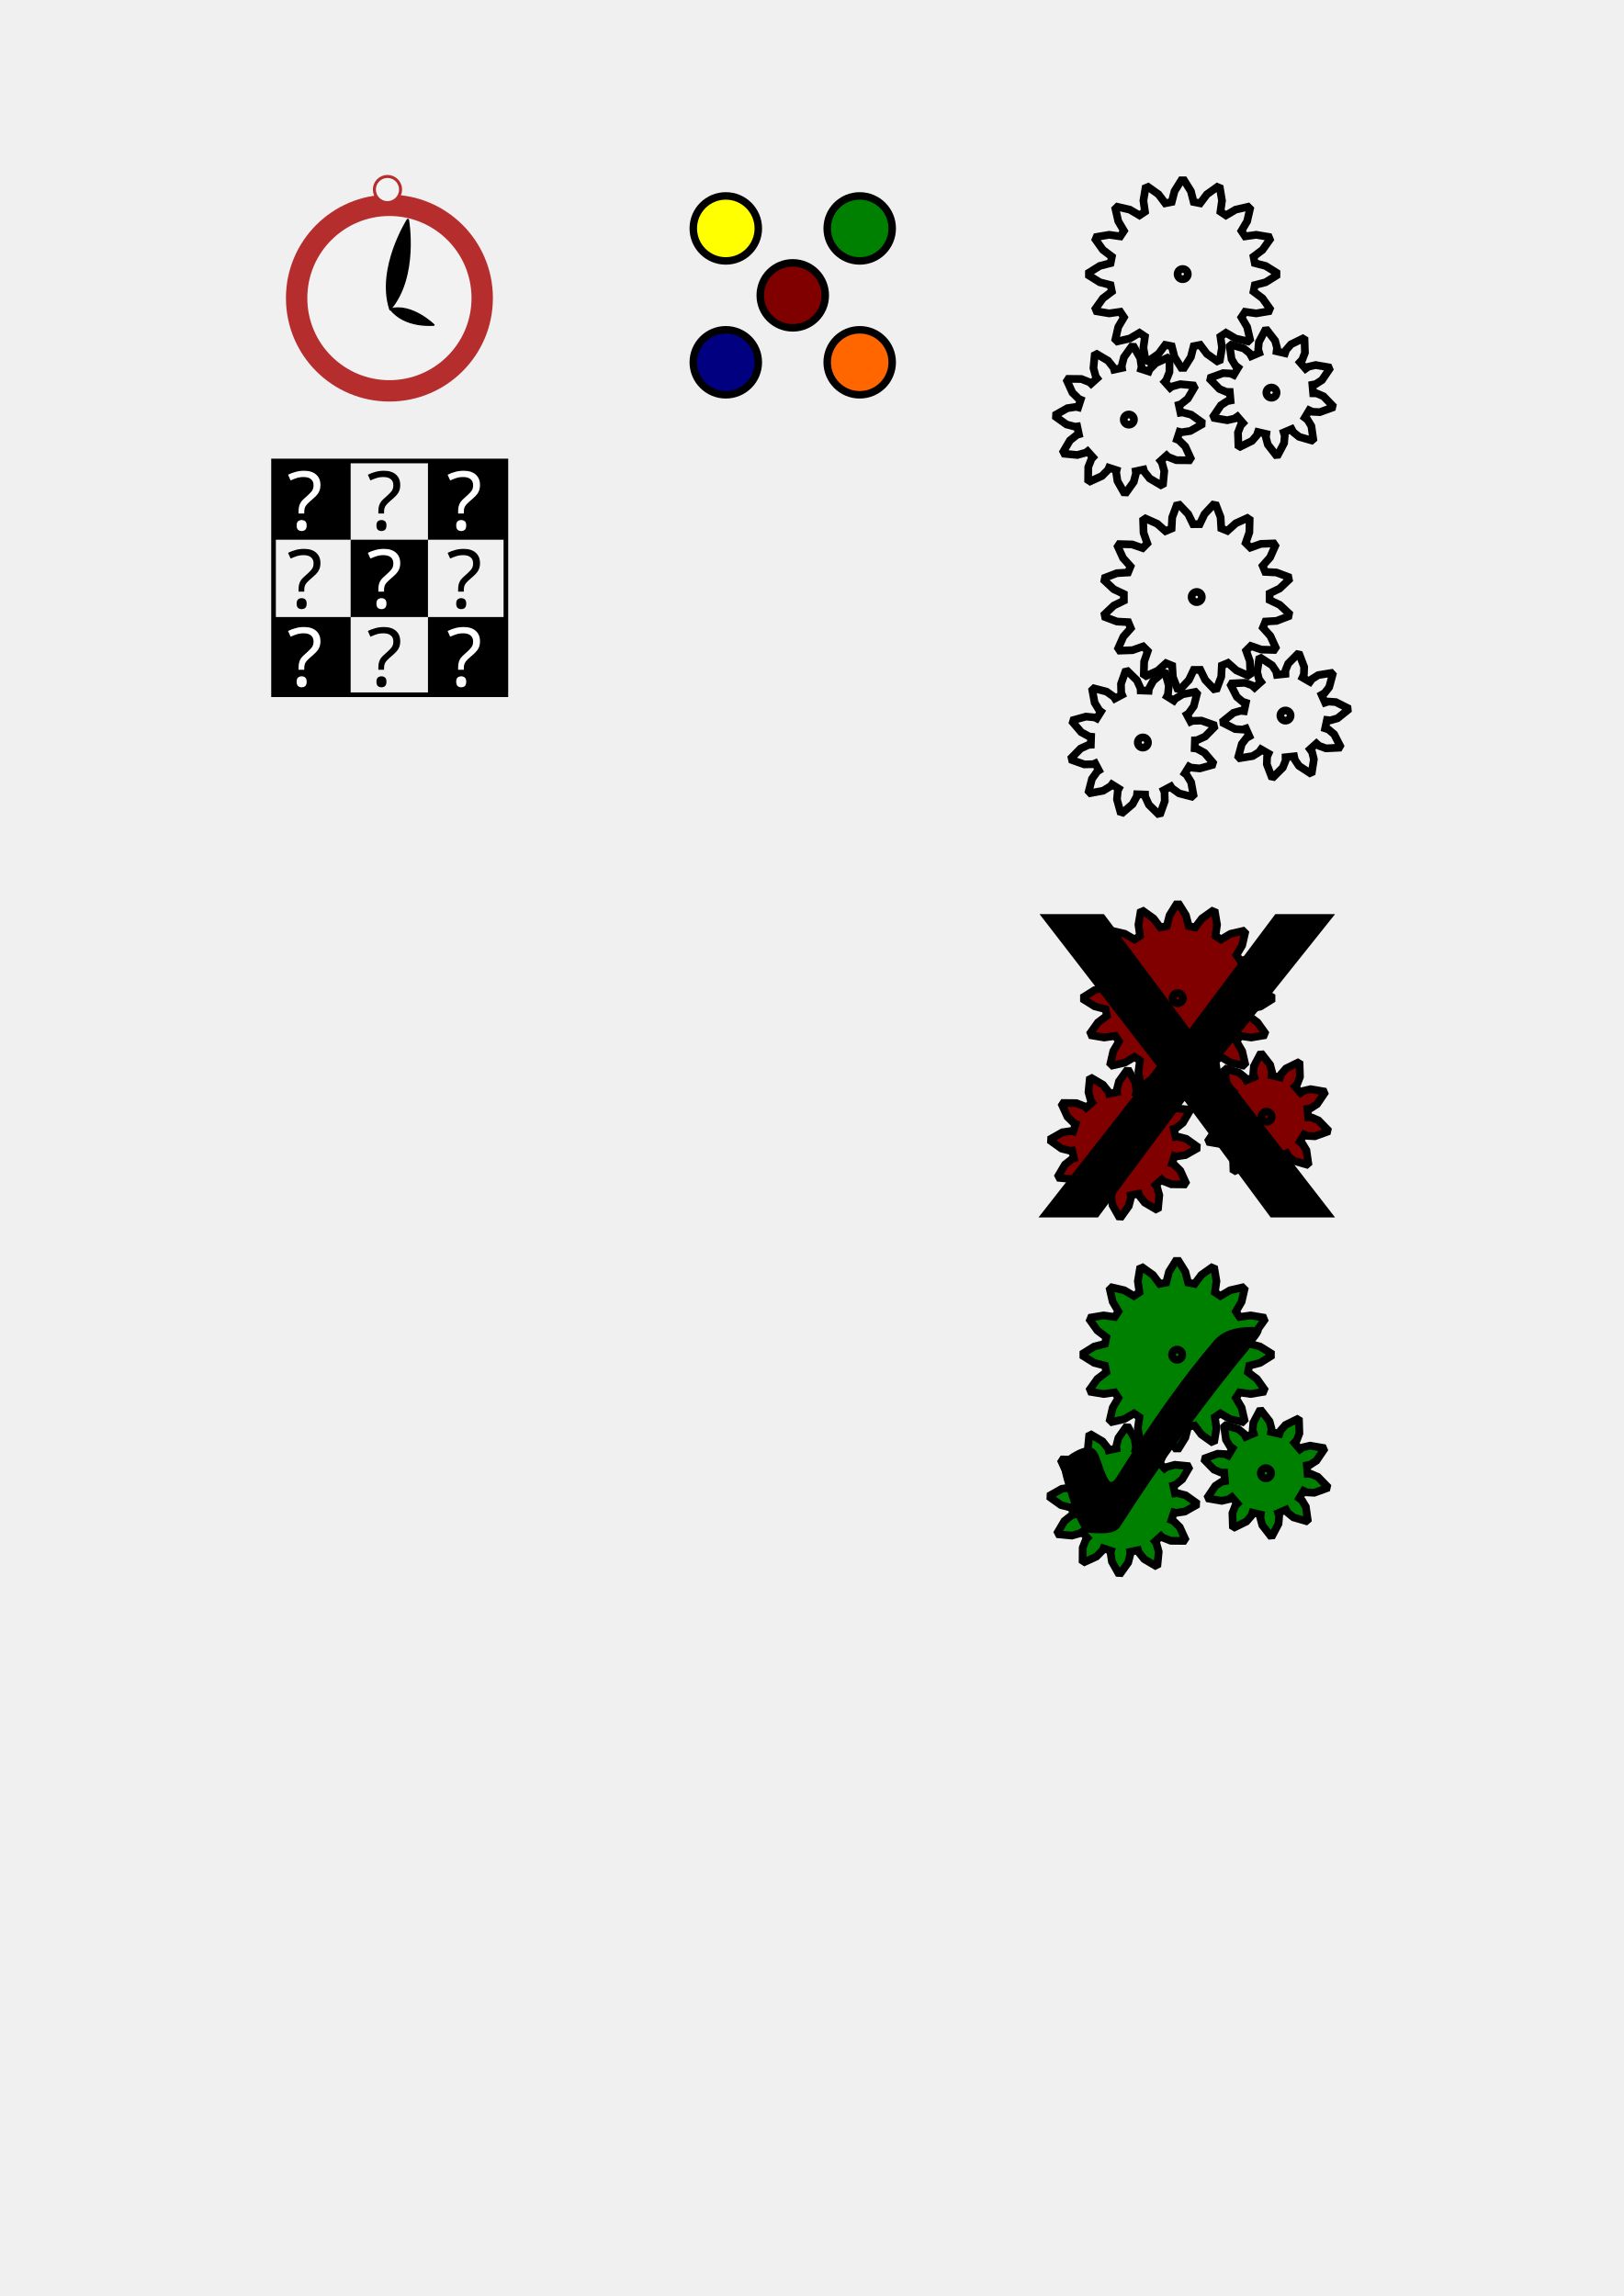
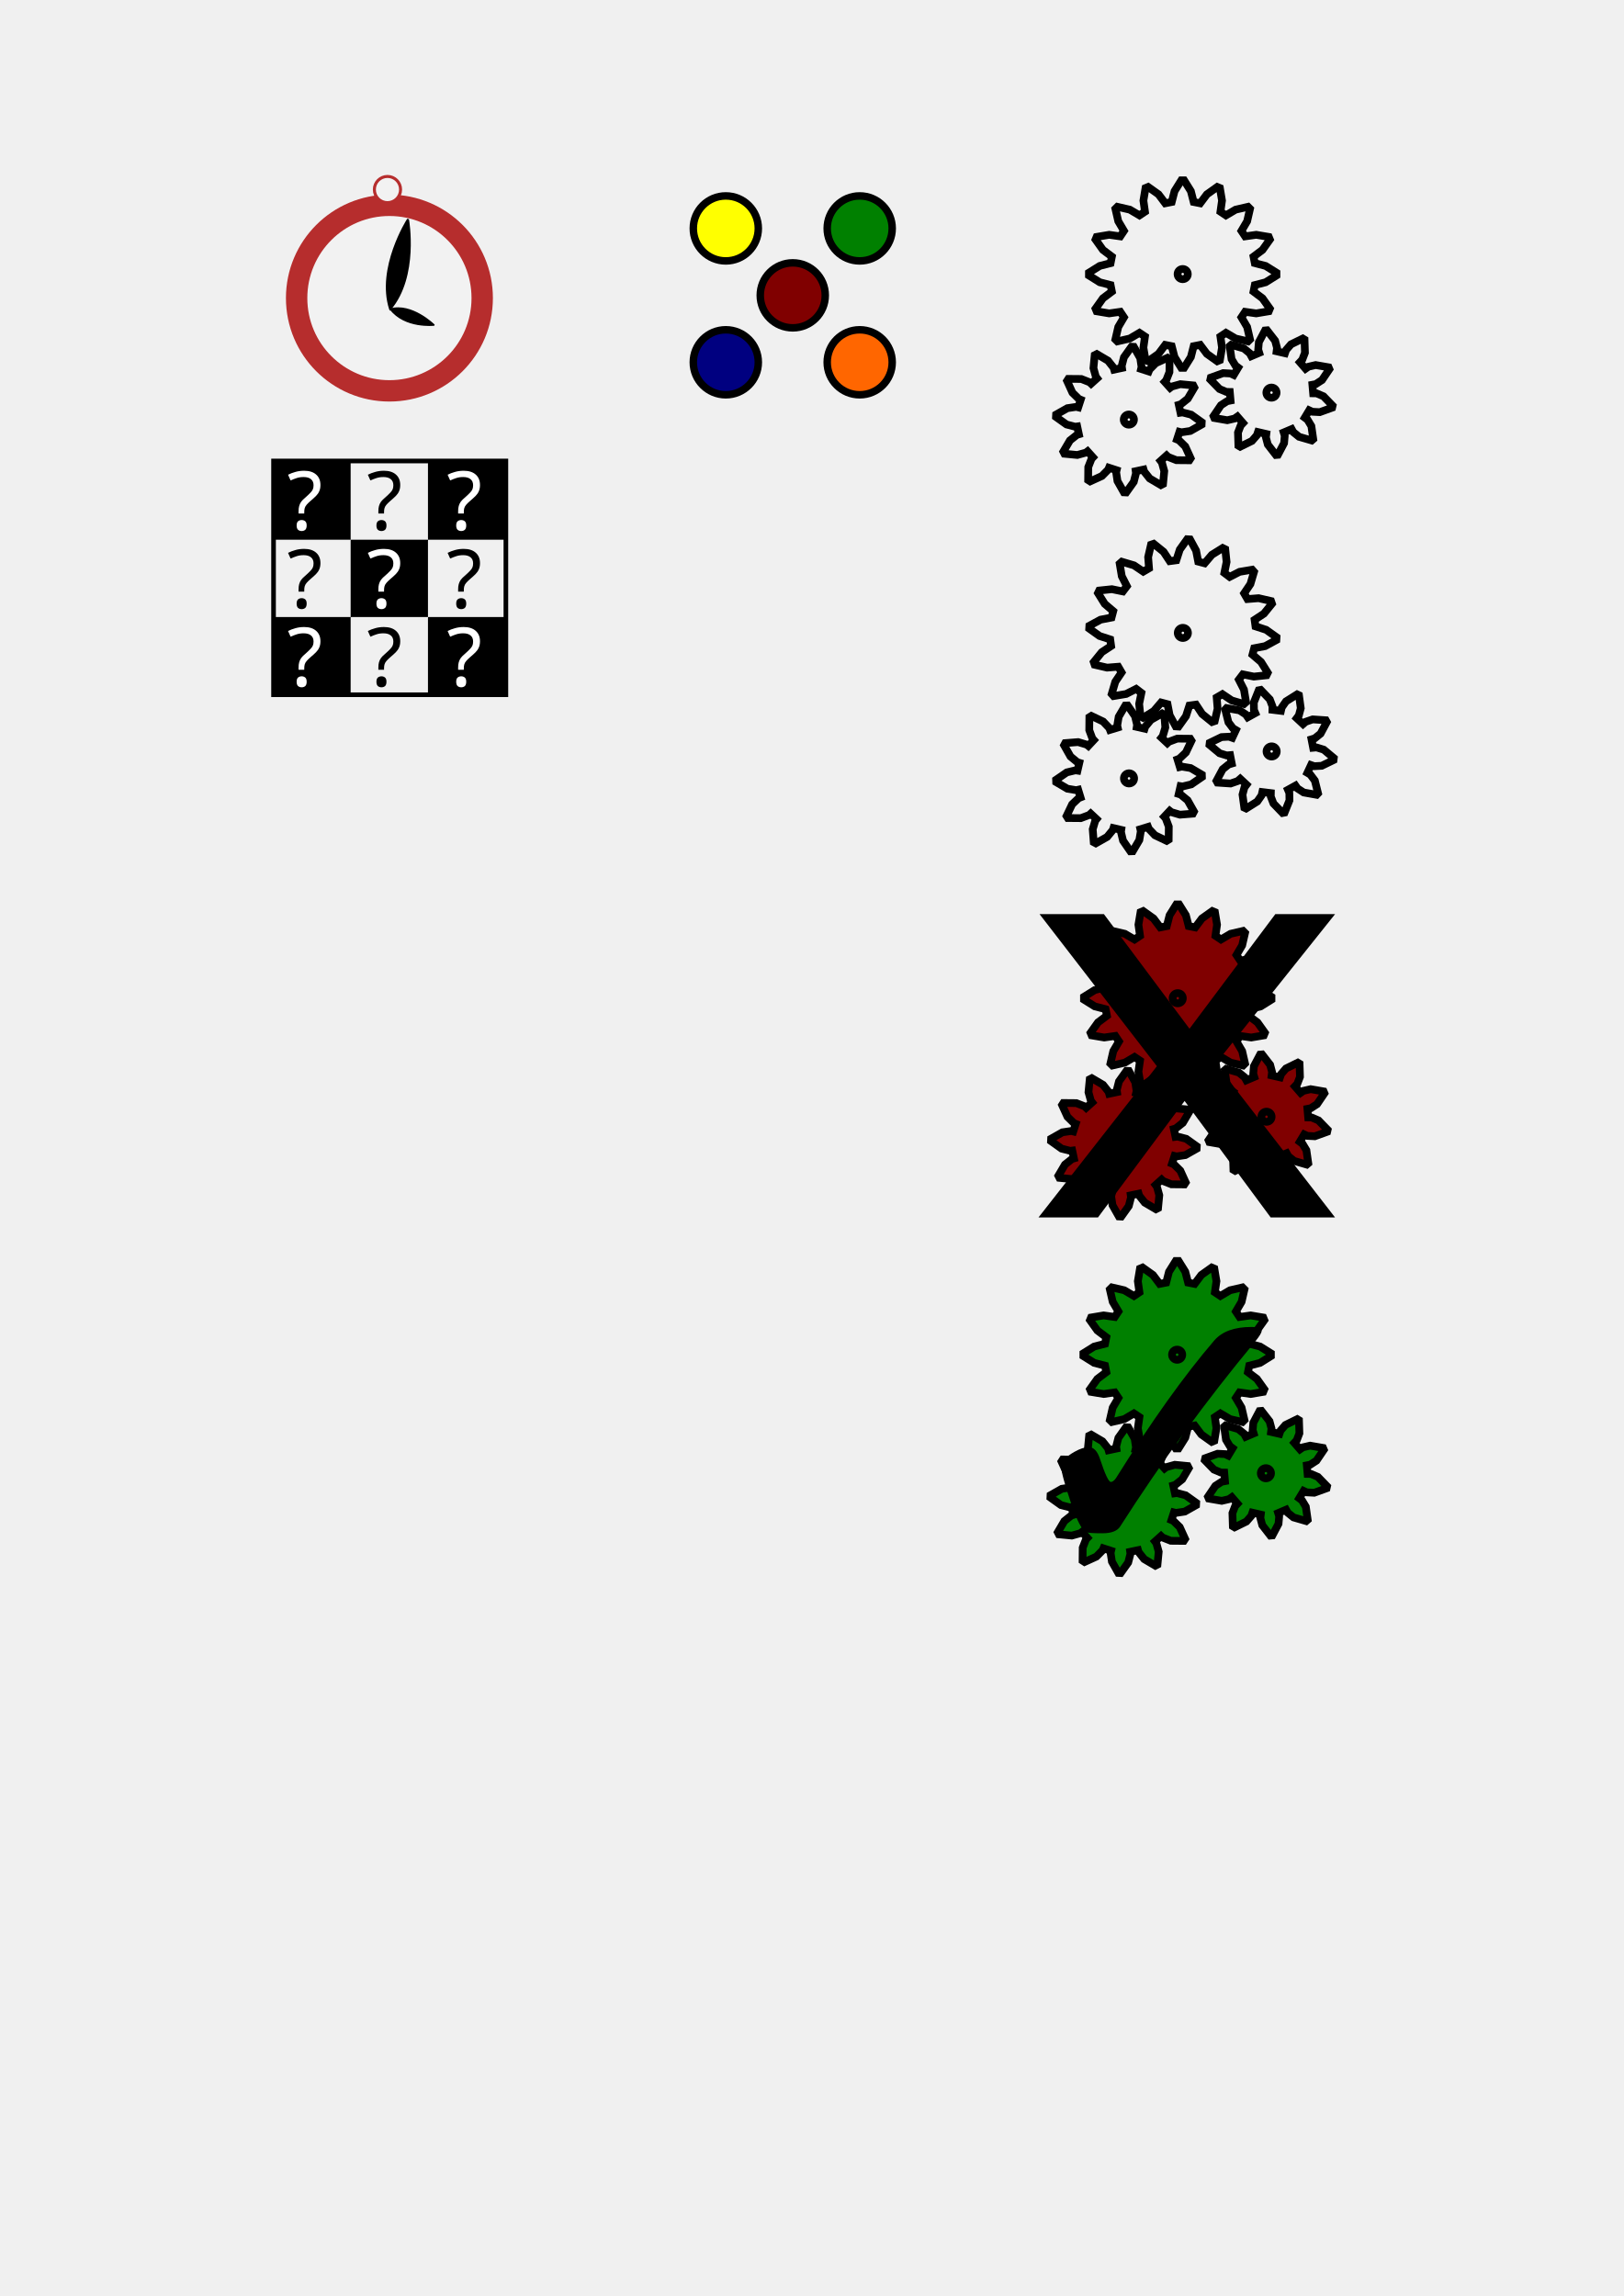
<svg xmlns="http://www.w3.org/2000/svg" xmlns:xlink="http://www.w3.org/1999/xlink" width="210mm" height="297mm" viewBox="0 0 210 297" version="1.1" id="svg8">
  <defs id="defs2">
    <pattern patternTransform="matrix(10,0,0,10,0,-0.1889881)" id="pattern6224" xlink:href="#Checkerboard" />
    <pattern patternUnits="userSpaceOnUse" width="2" height="2" patternTransform="translate(0,0) scale(10,10)" id="Checkerboard">
      <rect style="fill:black;stroke:none" x="0" y="0" width="1" height="1" id="rect5478" />
      <rect style="fill:black;stroke:none" x="1" y="1" width="1" height="1" id="rect5480" />
    </pattern>
  </defs>
  <g id="layer1">
    <g transform="translate(-13.98512,-1.889881)" id="g4669">
      <circle id="path3701-6-4" cx="116.516" cy="40.095" r="4.205" style="fill:#800000;stroke:#000000;stroke-width:0.969;stroke-miterlimit:4;stroke-dasharray:none;stroke-opacity:1" />
      <g id="g4661" transform="translate(12.60262,7.146635)">
        <circle style="fill:#ffff00;stroke:#000000;stroke-width:0.969;stroke-miterlimit:4;stroke-dasharray:none;stroke-opacity:1" r="4.205" cy="24.29" cx="95.254" id="path3701-6" />
        <circle style="fill:#ff6600;stroke:#000000;stroke-width:0.969;stroke-miterlimit:4;stroke-dasharray:none;stroke-opacity:1" r="4.205" cy="41.607" cx="112.571" id="path3701-6-0" />
        <circle style="fill:#000080;stroke:#000000;stroke-width:0.969;stroke-miterlimit:4;stroke-dasharray:none;stroke-opacity:1" r="4.205" cy="41.607" cx="95.254" id="path3701-6-7" />
        <circle style="fill:#008000;stroke:#000000;stroke-width:0.969;stroke-miterlimit:4;stroke-dasharray:none;stroke-opacity:1" r="4.205" cy="24.29" cx="112.571" id="path3701-6-1" />
      </g>
    </g>
    <g id="g7534">
      <circle id="path3701" cx="50.365" cy="38.559" r="12.001" style="stroke-width:2.765;fill:#f2f2f2;stroke:#b62d2d;stroke-opacity:1;stroke-miterlimit:4;stroke-dasharray:none" />
      <g id="g4524" transform="translate(1.1016522e-7,1.135895)" style="fill:#000000;fill-opacity:1;stroke:#000000;stroke-opacity:1">
        <path id="path4520" style="fill:#000000;fill-opacity:1;stroke:#000000;stroke-width:0.265px;stroke-linecap:butt;stroke-linejoin:miter;stroke-opacity:1" d="m 50.46,38.842 c 3.596,-4.238 2.316,-11.519 2.316,-11.519 l -0.049,-0.01 c 0,0 -3.969,6.237 -2.268,11.528 z" />
      </g>
      <g id="g4524-1" transform="matrix(-0.06642378,0.6319801,-0.5055374,-0.05313412,73.44777,10.15237)" style="fill:#000000;fill-opacity:1;stroke:#000000;stroke-opacity:1">
        <path id="path4520-7" style="fill:#000000;fill-opacity:1;stroke:#000000;stroke-width:0.265px;stroke-linecap:butt;stroke-linejoin:miter;stroke-opacity:1" d="m 50.46,38.842 c 3.596,-4.238 2.316,-11.519 2.316,-11.519 l -0.049,-0.01 c 0,0 -3.969,6.237 -2.268,11.528 z" />
      </g>
      <circle id="path3701-0" cx="50.113" cy="24.519" r="1.695" style="fill:#f2f2f2;stroke:#b62d2d;stroke-width:0.391;stroke-miterlimit:4;stroke-dasharray:none;stroke-opacity:1" />
    </g>
    <g transform="translate(15.34584)" id="g6245">
      <rect style="fill:url(#pattern6224);fill-opacity:1;stroke:#000000;stroke-width:0.6;stroke-miterlimit:4;stroke-dasharray:none;stroke-opacity:1" id="rect4671" width="30.049" height="30.238" x="20.033" y="59.631" />
      <text xml:space="preserve" style="font-style:normal;font-weight:normal;font-size:10.583px;line-height:1.25;font-family:sans-serif;letter-spacing:0px;word-spacing:0px;fill:#000000;fill-opacity:1;stroke:none;stroke-width:0.265" x="32.104" y="68.551" id="text6128">
        <tspan id="tspan6126" x="32.104" y="68.551" style="stroke-width:0.265">?</tspan>
      </text>
      <text xml:space="preserve" style="font-style:normal;font-weight:normal;font-size:10.583px;line-height:1.25;font-family:sans-serif;letter-spacing:0px;word-spacing:0px;fill:#000000;fill-opacity:1;stroke:none;stroke-width:0.265" x="21.785" y="78.659" id="text6128-1">
        <tspan id="tspan6126-3" x="21.785" y="78.659" style="stroke-width:0.265">?</tspan>
      </text>
      <text xml:space="preserve" style="font-style:normal;font-weight:normal;font-size:10.583px;line-height:1.25;font-family:sans-serif;letter-spacing:0px;word-spacing:0px;fill:#000000;fill-opacity:1;stroke:none;stroke-width:0.265" x="42.423" y="78.659" id="text6128-7">
        <tspan id="tspan6126-30" x="42.423" y="78.659" style="stroke-width:0.265">?</tspan>
      </text>
      <text xml:space="preserve" style="font-style:normal;font-weight:normal;font-size:10.583px;line-height:1.25;font-family:sans-serif;letter-spacing:0px;word-spacing:0px;fill:#000000;fill-opacity:1;stroke:none;stroke-width:0.265" x="32.104" y="88.767" id="text6128-2">
        <tspan id="tspan6126-1" x="32.104" y="88.767" style="stroke-width:0.265">?</tspan>
      </text>
      <text xml:space="preserve" style="font-style:normal;font-weight:normal;font-size:10.583px;line-height:1.25;font-family:sans-serif;letter-spacing:0px;word-spacing:0px;fill:#ffffff;fill-opacity:1;stroke:none;stroke-width:0.265" x="21.785" y="68.551" id="text6128-22">
        <tspan id="tspan6126-9" x="21.785" y="68.551" style="fill:#ffffff;stroke-width:0.265">?</tspan>
      </text>
      <text xml:space="preserve" style="font-style:normal;font-weight:normal;font-size:10.583px;line-height:1.25;font-family:sans-serif;letter-spacing:0px;word-spacing:0px;fill:#ffffff;fill-opacity:1;stroke:none;stroke-width:0.265" x="42.423" y="68.551" id="text6128-22-1">
        <tspan id="tspan6126-9-0" x="42.423" y="68.551" style="fill:#ffffff;stroke-width:0.265">?</tspan>
      </text>
      <text xml:space="preserve" style="font-style:normal;font-weight:normal;font-size:10.583px;line-height:1.25;font-family:sans-serif;letter-spacing:0px;word-spacing:0px;fill:#ffffff;fill-opacity:1;stroke:none;stroke-width:0.265" x="42.423" y="88.767" id="text6128-22-1-0">
        <tspan id="tspan6126-9-0-3" x="42.423" y="88.767" style="fill:#ffffff;stroke-width:0.265">?</tspan>
      </text>
      <text xml:space="preserve" style="font-style:normal;font-weight:normal;font-size:10.583px;line-height:1.25;font-family:sans-serif;letter-spacing:0px;word-spacing:0px;fill:#ffffff;fill-opacity:1;stroke:none;stroke-width:0.265" x="32.104" y="78.659" id="text6128-22-1-1">
        <tspan id="tspan6126-9-0-6" x="32.104" y="78.659" style="fill:#ffffff;stroke-width:0.265">?</tspan>
      </text>
      <text xml:space="preserve" style="font-style:normal;font-weight:normal;font-size:10.583px;line-height:1.25;font-family:sans-serif;letter-spacing:0px;word-spacing:0px;fill:#ffffff;fill-opacity:1;stroke:none;stroke-width:0.265" x="21.785" y="88.767" id="text6128-22-1-7">
        <tspan id="tspan6126-9-0-9" x="21.785" y="88.767" style="fill:#ffffff;stroke-width:0.265">?</tspan>
      </text>
    </g>
-     <g id="g7357" transform="translate(5.291667,-7.9375)">
-       <g style="stroke:#000000;stroke-width:1;stroke-miterlimit:4;stroke-dasharray:none;stroke-opacity:1" transform="rotate(13,-178.1423,727.7957)" id="g7096">
-         <path d="m 5.271,-1.128 0.435,-0.093 0.949,0.167 1.429,0.923 V 0.131 L 6.655,1.054 5.706,1.221 5.271,1.128 4.927,2.185 5.334,2.366 6.003,3.059 6.617,4.646 6.463,4.858 4.764,4.764 3.898,4.342 3.601,4.011 2.702,4.664 2.924,5.049 3.059,6.003 2.623,7.648 2.373,7.729 1.054,6.655 0.602,5.804 0.556,5.361 h -1.112 L -0.602,5.804 -1.054,6.655 -2.373,7.729 -2.623,7.648 -3.059,6.003 -2.924,5.049 -2.702,4.664 -3.601,4.011 -3.898,4.342 -4.764,4.764 -6.463,4.858 -6.617,4.646 -6.003,3.059 -5.334,2.366 -4.927,2.185 -5.271,1.128 -5.706,1.221 -6.655,1.054 -8.084,0.131 v -0.262 l 1.429,-0.923 0.949,-0.167 0.435,0.093 0.344,-1.057 -0.407,-0.18 -0.669,-0.693 -0.614,-1.587 0.154,-0.212 1.699,0.094 0.866,0.423 0.297,0.331 0.9,-0.654 -0.223,-0.385 -0.134,-0.954 0.436,-1.645 0.249,-0.081 1.319,1.074 0.452,0.851 0.046,0.442 h 1.112 l 0.046,-0.442 0.452,-0.851 1.319,-1.074 0.249,0.081 0.436,1.645 -0.134,0.954 -0.223,0.385 0.9,0.654 0.297,-0.331 0.866,-0.423 1.699,-0.094 0.154,0.212 -0.614,1.587 -0.669,0.693 -0.407,0.18 z" style="fill:none;stroke:#000000;stroke-width:1;stroke-miterlimit:4;stroke-dasharray:none;stroke-opacity:1" id="path7092" />
-         <circle r="0.661" cy="0" cx="0" style="fill:none;stroke:#000000;stroke-width:1;stroke-miterlimit:4;stroke-dasharray:none;stroke-opacity:1" id="path7094" />
-       </g>
-       <g style="stroke:#000000;stroke-width:1;stroke-miterlimit:4;stroke-dasharray:none;stroke-opacity:1" id="g7192" transform="translate(147.671,43.3933)">
-         <path id="path7188" style="fill:none;stroke:#000000;stroke-width:1;stroke-miterlimit:4;stroke-dasharray:none;stroke-opacity:1" d="m 9.325,-1.418 1.403,0.362 1.398,0.874 V 0.182 L 10.728,1.057 9.325,1.418 9.158,2.258 10.316,3.129 11.273,4.472 11.133,4.809 9.507,5.082 8.073,4.879 7.597,5.591 8.333,6.839 8.704,8.446 8.446,8.704 6.839,8.333 5.591,7.597 4.879,8.073 5.082,9.507 4.809,11.133 4.472,11.273 3.129,10.316 2.258,9.158 1.418,9.325 1.057,10.728 0.182,12.126 H -0.182 L -1.057,10.728 -1.418,9.325 -2.258,9.158 -3.129,10.316 -4.472,11.273 -4.809,11.133 -5.082,9.507 -4.879,8.073 -5.591,7.597 -6.839,8.333 -8.446,8.704 -8.704,8.446 -8.333,6.839 -7.597,5.591 -8.073,4.879 -9.507,5.082 -11.133,4.809 -11.273,4.472 -10.316,3.129 -9.158,2.258 -9.325,1.418 -10.728,1.057 -12.126,0.182 v -0.365 l 1.398,-0.874 1.403,-0.362 0.167,-0.84 -1.158,-0.871 -0.957,-1.343 0.14,-0.337 1.626,-0.273 1.434,0.203 0.476,-0.712 -0.736,-1.248 -0.37,-1.607 0.258,-0.258 1.607,0.37 1.248,0.736 0.712,-0.476 -0.203,-1.434 0.273,-1.626 0.337,-0.14 1.343,0.957 0.871,1.158 0.84,-0.167 0.362,-1.403 0.874,-1.398 h 0.365 l 0.874,1.398 0.362,1.403 0.84,0.167 0.871,-1.158 1.343,-0.957 0.337,0.14 0.273,1.626 -0.203,1.434 0.712,0.476 1.248,-0.736 1.607,-0.37 0.258,0.258 -0.37,1.607 -0.736,1.248 0.476,0.712 1.434,-0.203 1.626,0.273 0.14,0.337 -0.957,1.343 -1.158,0.871 z" />
-         <circle r="0.661" cy="0" cx="0" id="path7190" style="fill:none;stroke:#000000;stroke-width:1;stroke-miterlimit:4;stroke-dasharray:none;stroke-opacity:1" />
-       </g>
-       <g style="stroke:#000000;stroke-width:1;stroke-miterlimit:4;stroke-dasharray:none;stroke-opacity:1" transform="rotate(3,-1117.547,2717.806)" id="g7294">
-         <path d="m 6.623,-1.237 0.26,-0.049 1.133,0.23 1.415,0.902 v 0.307 L 8.016,1.055 6.883,1.286 6.623,1.237 6.354,2.24 6.604,2.328 7.47,3.094 8.245,4.583 8.091,4.849 6.414,4.922 5.318,4.555 5.117,4.383 4.383,5.117 4.555,5.318 4.922,6.414 4.849,8.091 4.583,8.245 3.094,7.47 2.328,6.604 2.24,6.354 1.237,6.623 1.286,6.883 1.055,8.016 0.153,9.431 h -0.307 L -1.055,8.016 -1.286,6.883 -1.237,6.623 -2.24,6.354 -2.328,6.604 -3.094,7.47 -4.583,8.245 -4.849,8.091 -4.922,6.414 -4.555,5.318 -4.383,5.117 -5.117,4.383 -5.318,4.555 -6.414,4.922 -8.091,4.849 -8.245,4.583 -7.47,3.094 -6.604,2.328 -6.354,2.24 -6.623,1.237 -6.883,1.286 -8.016,1.055 -9.431,0.153 v -0.307 l 1.415,-0.902 1.133,-0.23 0.26,0.049 0.269,-1.003 -0.249,-0.088 -0.866,-0.766 -0.775,-1.489 0.153,-0.266 1.677,-0.073 1.096,0.367 0.201,0.172 0.734,-0.734 -0.172,-0.201 -0.367,-1.096 0.073,-1.677 0.266,-0.153 1.489,0.775 0.766,0.866 0.088,0.249 1.003,-0.269 -0.049,-0.26 0.23,-1.133 0.902,-1.415 h 0.307 l 0.902,1.415 0.23,1.133 -0.049,0.26 1.003,0.269 0.088,-0.249 0.766,-0.866 1.489,-0.775 0.266,0.153 0.073,1.677 -0.367,1.096 -0.172,0.201 0.734,0.734 0.201,-0.172 1.096,-0.367 1.677,0.073 0.153,0.266 -0.775,1.489 -0.866,0.766 -0.249,0.088 z" style="fill:none;stroke:#000000;stroke-width:1;stroke-miterlimit:4;stroke-dasharray:none;stroke-opacity:1" id="path7290" />
-         <circle r="0.661" cy="0" cx="0" style="fill:none;stroke:#000000;stroke-width:1;stroke-miterlimit:4;stroke-dasharray:none;stroke-opacity:1" id="path7292" />
-       </g>
-     </g>
-     <g id="g7485">
-       <g style="stroke:#000000;stroke-width:1;stroke-miterlimit:4;stroke-dasharray:none;stroke-opacity:1" transform="rotate(-6,966.2266,-1539.919)" id="g7096-1">
-         <path d="m 5.271,-1.128 0.435,-0.093 0.949,0.167 1.429,0.923 V 0.131 L 6.655,1.054 5.706,1.221 5.271,1.128 4.927,2.185 5.334,2.366 6.003,3.059 6.617,4.646 6.463,4.858 4.764,4.764 3.898,4.342 3.601,4.011 2.702,4.664 2.924,5.049 3.059,6.003 2.623,7.648 2.373,7.729 1.054,6.655 0.602,5.804 0.556,5.361 h -1.112 L -0.602,5.804 -1.054,6.655 -2.373,7.729 -2.623,7.648 -3.059,6.003 -2.924,5.049 -2.702,4.664 -3.601,4.011 -3.898,4.342 -4.764,4.764 -6.463,4.858 -6.617,4.646 -6.003,3.059 -5.334,2.366 -4.927,2.185 -5.271,1.128 -5.706,1.221 -6.655,1.054 -8.084,0.131 v -0.262 l 1.429,-0.923 0.949,-0.167 0.435,0.093 0.344,-1.057 -0.407,-0.18 -0.669,-0.693 -0.614,-1.587 0.154,-0.212 1.699,0.094 0.866,0.423 0.297,0.331 0.9,-0.654 -0.223,-0.385 -0.134,-0.954 0.436,-1.645 0.249,-0.081 1.319,1.074 0.452,0.851 0.046,0.442 h 1.112 l 0.046,-0.442 0.452,-0.851 1.319,-1.074 0.249,0.081 0.436,1.645 -0.134,0.954 -0.223,0.385 0.9,0.654 0.297,-0.331 0.866,-0.423 1.699,-0.094 0.154,0.212 -0.614,1.587 -0.669,0.693 -0.407,0.18 z" style="fill:none;stroke:#000000;stroke-width:1;stroke-miterlimit:4;stroke-dasharray:none;stroke-opacity:1" id="path7092-0" />
-         <circle r="0.661" cy="0" cx="0" style="fill:none;stroke:#000000;stroke-width:1;stroke-miterlimit:4;stroke-dasharray:none;stroke-opacity:1" id="path7094-4" />
-       </g>
-       <g style="stroke:#000000;stroke-width:1;stroke-miterlimit:4;stroke-dasharray:none;stroke-opacity:1" id="g7192-6" transform="rotate(11,-323.6385,842.3235)">
-         <path id="path7188-9" style="fill:none;stroke:#000000;stroke-width:1;stroke-miterlimit:4;stroke-dasharray:none;stroke-opacity:1" d="m 9.325,-1.418 1.403,0.362 1.398,0.874 V 0.182 L 10.728,1.057 9.325,1.418 9.158,2.258 10.316,3.129 11.273,4.472 11.133,4.809 9.507,5.082 8.073,4.879 7.597,5.591 8.333,6.839 8.704,8.446 8.446,8.704 6.839,8.333 5.591,7.597 4.879,8.073 5.082,9.507 4.809,11.133 4.472,11.273 3.129,10.316 2.258,9.158 1.418,9.325 1.057,10.728 0.182,12.126 H -0.182 L -1.057,10.728 -1.418,9.325 -2.258,9.158 -3.129,10.316 -4.472,11.273 -4.809,11.133 -5.082,9.507 -4.879,8.073 -5.591,7.597 -6.839,8.333 -8.446,8.704 -8.704,8.446 -8.333,6.839 -7.597,5.591 -8.073,4.879 -9.507,5.082 -11.133,4.809 -11.273,4.472 -10.316,3.129 -9.158,2.258 -9.325,1.418 -10.728,1.057 -12.126,0.182 v -0.365 l 1.398,-0.874 1.403,-0.362 0.167,-0.84 -1.158,-0.871 -0.957,-1.343 0.14,-0.337 1.626,-0.273 1.434,0.203 0.476,-0.712 -0.736,-1.248 -0.37,-1.607 0.258,-0.258 1.607,0.37 1.248,0.736 0.712,-0.476 -0.203,-1.434 0.273,-1.626 0.337,-0.14 1.343,0.957 0.871,1.158 0.84,-0.167 0.362,-1.403 0.874,-1.398 h 0.365 l 0.874,1.398 0.362,1.403 0.84,0.167 0.871,-1.158 1.343,-0.957 0.337,0.14 0.273,1.626 -0.203,1.434 0.712,0.476 1.248,-0.736 1.607,-0.37 0.258,0.258 -0.37,1.607 -0.736,1.248 0.476,0.712 1.434,-0.203 1.626,0.273 0.14,0.337 -0.957,1.343 -1.158,0.871 z" />
-         <circle r="0.661" cy="0" cx="0" id="path7190-3" style="fill:none;stroke:#000000;stroke-width:1;stroke-miterlimit:4;stroke-dasharray:none;stroke-opacity:1" />
-       </g>
-       <g style="stroke:#000000;stroke-width:1;stroke-miterlimit:4;stroke-dasharray:none;stroke-opacity:1" transform="rotate(-13,495.4089,-600.646)" id="g7294-4">
-         <path d="m 6.623,-1.237 0.26,-0.049 1.133,0.23 1.415,0.902 v 0.307 L 8.016,1.055 6.883,1.286 6.623,1.237 6.354,2.24 6.604,2.328 7.47,3.094 8.245,4.583 8.091,4.849 6.414,4.922 5.318,4.555 5.117,4.383 4.383,5.117 4.555,5.318 4.922,6.414 4.849,8.091 4.583,8.245 3.094,7.47 2.328,6.604 2.24,6.354 1.237,6.623 1.286,6.883 1.055,8.016 0.153,9.431 h -0.307 L -1.055,8.016 -1.286,6.883 -1.237,6.623 -2.24,6.354 -2.328,6.604 -3.094,7.47 -4.583,8.245 -4.849,8.091 -4.922,6.414 -4.555,5.318 -4.383,5.117 -5.117,4.383 -5.318,4.555 -6.414,4.922 -8.091,4.849 -8.245,4.583 -7.47,3.094 -6.604,2.328 -6.354,2.24 -6.623,1.237 -6.883,1.286 -8.016,1.055 -9.431,0.153 v -0.307 l 1.415,-0.902 1.133,-0.23 0.26,0.049 0.269,-1.003 -0.249,-0.088 -0.866,-0.766 -0.775,-1.489 0.153,-0.266 1.677,-0.073 1.096,0.367 0.201,0.172 0.734,-0.734 -0.172,-0.201 -0.367,-1.096 0.073,-1.677 0.266,-0.153 1.489,0.775 0.766,0.866 0.088,0.249 1.003,-0.269 -0.049,-0.26 0.23,-1.133 0.902,-1.415 h 0.307 l 0.902,1.415 0.23,1.133 -0.049,0.26 1.003,0.269 0.088,-0.249 0.766,-0.866 1.489,-0.775 0.266,0.153 0.073,1.677 -0.367,1.096 -0.172,0.201 0.734,0.734 0.201,-0.172 1.096,-0.367 1.677,0.073 0.153,0.266 -0.775,1.489 -0.866,0.766 -0.249,0.088 z" style="fill:none;stroke:#000000;stroke-width:1;stroke-miterlimit:4;stroke-dasharray:none;stroke-opacity:1" id="path7290-0" />
-         <circle r="0.661" cy="0" cx="0" style="fill:none;stroke:#000000;stroke-width:1;stroke-miterlimit:4;stroke-dasharray:none;stroke-opacity:1" id="path7292-6" />
-       </g>
-     </g>
    <g id="g7512">
      <g style="fill:#800000" transform="translate(4.648937,85.73184)" id="g7357-1">
        <g id="g7096-0" transform="rotate(13,-178.1423,727.7957)" style="fill:#800000;stroke:#000000;stroke-width:1;stroke-miterlimit:4;stroke-dasharray:none;stroke-opacity:1">
          <path id="path7092-8" style="fill:#800000;stroke:#000000;stroke-width:1;stroke-miterlimit:4;stroke-dasharray:none;stroke-opacity:1" d="m 5.271,-1.128 0.435,-0.093 0.949,0.167 1.429,0.923 V 0.131 L 6.655,1.054 5.706,1.221 5.271,1.128 4.927,2.185 5.334,2.366 6.003,3.059 6.617,4.646 6.463,4.858 4.764,4.764 3.898,4.342 3.601,4.011 2.702,4.664 2.924,5.049 3.059,6.003 2.623,7.648 2.373,7.729 1.054,6.655 0.602,5.804 0.556,5.361 h -1.112 L -0.602,5.804 -1.054,6.655 -2.373,7.729 -2.623,7.648 -3.059,6.003 -2.924,5.049 -2.702,4.664 -3.601,4.011 -3.898,4.342 -4.764,4.764 -6.463,4.858 -6.617,4.646 -6.003,3.059 -5.334,2.366 -4.927,2.185 -5.271,1.128 -5.706,1.221 -6.655,1.054 -8.084,0.131 v -0.262 l 1.429,-0.923 0.949,-0.167 0.435,0.093 0.344,-1.057 -0.407,-0.18 -0.669,-0.693 -0.614,-1.587 0.154,-0.212 1.699,0.094 0.866,0.423 0.297,0.331 0.9,-0.654 -0.223,-0.385 -0.134,-0.954 0.436,-1.645 0.249,-0.081 1.319,1.074 0.452,0.851 0.046,0.442 h 1.112 l 0.046,-0.442 0.452,-0.851 1.319,-1.074 0.249,0.081 0.436,1.645 -0.134,0.954 -0.223,0.385 0.9,0.654 0.297,-0.331 0.866,-0.423 1.699,-0.094 0.154,0.212 -0.614,1.587 -0.669,0.693 -0.407,0.18 z" />
          <circle id="path7094-5" style="fill:#800000;stroke:#000000;stroke-width:1;stroke-miterlimit:4;stroke-dasharray:none;stroke-opacity:1" cx="0" cy="0" r="0.661" />
        </g>
        <g transform="translate(147.671,43.3933)" id="g7192-7" style="fill:#800000;stroke:#000000;stroke-width:1;stroke-miterlimit:4;stroke-dasharray:none;stroke-opacity:1">
          <path d="m 9.325,-1.418 1.403,0.362 1.398,0.874 V 0.182 L 10.728,1.057 9.325,1.418 9.158,2.258 10.316,3.129 11.273,4.472 11.133,4.809 9.507,5.082 8.073,4.879 7.597,5.591 8.333,6.839 8.704,8.446 8.446,8.704 6.839,8.333 5.591,7.597 4.879,8.073 5.082,9.507 4.809,11.133 4.472,11.273 3.129,10.316 2.258,9.158 1.418,9.325 1.057,10.728 0.182,12.126 H -0.182 L -1.057,10.728 -1.418,9.325 -2.258,9.158 -3.129,10.316 -4.472,11.273 -4.809,11.133 -5.082,9.507 -4.879,8.073 -5.591,7.597 -6.839,8.333 -8.446,8.704 -8.704,8.446 -8.333,6.839 -7.597,5.591 -8.073,4.879 -9.507,5.082 -11.133,4.809 -11.273,4.472 -10.316,3.129 -9.158,2.258 -9.325,1.418 -10.728,1.057 -12.126,0.182 v -0.365 l 1.398,-0.874 1.403,-0.362 0.167,-0.84 -1.158,-0.871 -0.957,-1.343 0.14,-0.337 1.626,-0.273 1.434,0.203 0.476,-0.712 -0.736,-1.248 -0.37,-1.607 0.258,-0.258 1.607,0.37 1.248,0.736 0.712,-0.476 -0.203,-1.434 0.273,-1.626 0.337,-0.14 1.343,0.957 0.871,1.158 0.84,-0.167 0.362,-1.403 0.874,-1.398 h 0.365 l 0.874,1.398 0.362,1.403 0.84,0.167 0.871,-1.158 1.343,-0.957 0.337,0.14 0.273,1.626 -0.203,1.434 0.712,0.476 1.248,-0.736 1.607,-0.37 0.258,0.258 -0.37,1.607 -0.736,1.248 0.476,0.712 1.434,-0.203 1.626,0.273 0.14,0.337 -0.957,1.343 -1.158,0.871 z" style="fill:#800000;stroke:#000000;stroke-width:1;stroke-miterlimit:4;stroke-dasharray:none;stroke-opacity:1" id="path7188-1" />
          <circle style="fill:#800000;stroke:#000000;stroke-width:1;stroke-miterlimit:4;stroke-dasharray:none;stroke-opacity:1" id="path7190-5" cx="0" cy="0" r="0.661" />
        </g>
        <g id="g7294-2" transform="rotate(3,-1117.547,2717.806)" style="fill:#800000;stroke:#000000;stroke-width:1;stroke-miterlimit:4;stroke-dasharray:none;stroke-opacity:1">
          <path id="path7290-2" style="fill:#800000;stroke:#000000;stroke-width:1;stroke-miterlimit:4;stroke-dasharray:none;stroke-opacity:1" d="m 6.623,-1.237 0.26,-0.049 1.133,0.23 1.415,0.902 v 0.307 L 8.016,1.055 6.883,1.286 6.623,1.237 6.354,2.24 6.604,2.328 7.47,3.094 8.245,4.583 8.091,4.849 6.414,4.922 5.318,4.555 5.117,4.383 4.383,5.117 4.555,5.318 4.922,6.414 4.849,8.091 4.583,8.245 3.094,7.47 2.328,6.604 2.24,6.354 1.237,6.623 1.286,6.883 1.055,8.016 0.153,9.431 h -0.307 L -1.055,8.016 -1.286,6.883 -1.237,6.623 -2.24,6.354 -2.328,6.604 -3.094,7.47 -4.583,8.245 -4.849,8.091 -4.922,6.414 -4.555,5.318 -4.383,5.117 -5.117,4.383 -5.318,4.555 -6.414,4.922 -8.091,4.849 -8.245,4.583 -7.47,3.094 -6.604,2.328 -6.354,2.24 -6.623,1.237 -6.883,1.286 -8.016,1.055 -9.431,0.153 v -0.307 l 1.415,-0.902 1.133,-0.23 0.26,0.049 0.269,-1.003 -0.249,-0.088 -0.866,-0.766 -0.775,-1.489 0.153,-0.266 1.677,-0.073 1.096,0.367 0.201,0.172 0.734,-0.734 -0.172,-0.201 -0.367,-1.096 0.073,-1.677 0.266,-0.153 1.489,0.775 0.766,0.866 0.088,0.249 1.003,-0.269 -0.049,-0.26 0.23,-1.133 0.902,-1.415 h 0.307 l 0.902,1.415 0.23,1.133 -0.049,0.26 1.003,0.269 0.088,-0.249 0.766,-0.866 1.489,-0.775 0.266,0.153 0.073,1.677 -0.367,1.096 -0.172,0.201 0.734,0.734 0.201,-0.172 1.096,-0.367 1.677,0.073 0.153,0.266 -0.775,1.489 -0.866,0.766 -0.249,0.088 z" />
          <circle id="path7292-9" style="fill:#800000;stroke:#000000;stroke-width:1;stroke-miterlimit:4;stroke-dasharray:none;stroke-opacity:1" cx="0" cy="0" r="0.661" />
        </g>
      </g>
      <g id="text7491" style="font-style:normal;font-weight:normal;font-size:71.939px;line-height:1.25;font-family:sans-serif;letter-spacing:0px;word-spacing:0px;fill:#000000;fill-opacity:1;stroke:none;stroke-width:1.798" aria-label="x">
        <path id="path7493" style="stroke-width:1.798" d="m 172.669,157.485 h -8.325 l -11.135,-15.069 -11.205,15.069 h -7.693 l 15.315,-19.565 -15.175,-19.671 h 8.325 l 11.065,14.823 11.1,-14.823 h 7.728 l -15.42,19.319 z" />
      </g>
    </g>
    <g id="g7526" transform="translate(-1.5875,2.645833)">
      <g style="fill:#008000" transform="translate(6.160841,129.1993)" id="g7357-5">
        <g id="g7096-2" transform="rotate(13,-178.1423,727.7957)" style="fill:#008000;stroke:#000000;stroke-width:1;stroke-miterlimit:4;stroke-dasharray:none;stroke-opacity:1">
          <path id="path7092-7" style="fill:#008000;stroke:#000000;stroke-width:1;stroke-miterlimit:4;stroke-dasharray:none;stroke-opacity:1" d="m 5.271,-1.128 0.435,-0.093 0.949,0.167 1.429,0.923 V 0.131 L 6.655,1.054 5.706,1.221 5.271,1.128 4.927,2.185 5.334,2.366 6.003,3.059 6.617,4.646 6.463,4.858 4.764,4.764 3.898,4.342 3.601,4.011 2.702,4.664 2.924,5.049 3.059,6.003 2.623,7.648 2.373,7.729 1.054,6.655 0.602,5.804 0.556,5.361 h -1.112 L -0.602,5.804 -1.054,6.655 -2.373,7.729 -2.623,7.648 -3.059,6.003 -2.924,5.049 -2.702,4.664 -3.601,4.011 -3.898,4.342 -4.764,4.764 -6.463,4.858 -6.617,4.646 -6.003,3.059 -5.334,2.366 -4.927,2.185 -5.271,1.128 -5.706,1.221 -6.655,1.054 -8.084,0.131 v -0.262 l 1.429,-0.923 0.949,-0.167 0.435,0.093 0.344,-1.057 -0.407,-0.18 -0.669,-0.693 -0.614,-1.587 0.154,-0.212 1.699,0.094 0.866,0.423 0.297,0.331 0.9,-0.654 -0.223,-0.385 -0.134,-0.954 0.436,-1.645 0.249,-0.081 1.319,1.074 0.452,0.851 0.046,0.442 h 1.112 l 0.046,-0.442 0.452,-0.851 1.319,-1.074 0.249,0.081 0.436,1.645 -0.134,0.954 -0.223,0.385 0.9,0.654 0.297,-0.331 0.866,-0.423 1.699,-0.094 0.154,0.212 -0.614,1.587 -0.669,0.693 -0.407,0.18 z" />
          <circle id="path7094-52" style="fill:#008000;stroke:#000000;stroke-width:1;stroke-miterlimit:4;stroke-dasharray:none;stroke-opacity:1" cx="0" cy="0" r="0.661" />
        </g>
        <g transform="translate(147.671,43.3933)" id="g7192-2" style="fill:#008000;stroke:#000000;stroke-width:1;stroke-miterlimit:4;stroke-dasharray:none;stroke-opacity:1">
          <path d="m 9.325,-1.418 1.403,0.362 1.398,0.874 V 0.182 L 10.728,1.057 9.325,1.418 9.158,2.258 10.316,3.129 11.273,4.472 11.133,4.809 9.507,5.082 8.073,4.879 7.597,5.591 8.333,6.839 8.704,8.446 8.446,8.704 6.839,8.333 5.591,7.597 4.879,8.073 5.082,9.507 4.809,11.133 4.472,11.273 3.129,10.316 2.258,9.158 1.418,9.325 1.057,10.728 0.182,12.126 H -0.182 L -1.057,10.728 -1.418,9.325 -2.258,9.158 -3.129,10.316 -4.472,11.273 -4.809,11.133 -5.082,9.507 -4.879,8.073 -5.591,7.597 -6.839,8.333 -8.446,8.704 -8.704,8.446 -8.333,6.839 -7.597,5.591 -8.073,4.879 -9.507,5.082 -11.133,4.809 -11.273,4.472 -10.316,3.129 -9.158,2.258 -9.325,1.418 -10.728,1.057 -12.126,0.182 v -0.365 l 1.398,-0.874 1.403,-0.362 0.167,-0.84 -1.158,-0.871 -0.957,-1.343 0.14,-0.337 1.626,-0.273 1.434,0.203 0.476,-0.712 -0.736,-1.248 -0.37,-1.607 0.258,-0.258 1.607,0.37 1.248,0.736 0.712,-0.476 -0.203,-1.434 0.273,-1.626 0.337,-0.14 1.343,0.957 0.871,1.158 0.84,-0.167 0.362,-1.403 0.874,-1.398 h 0.365 l 0.874,1.398 0.362,1.403 0.84,0.167 0.871,-1.158 1.343,-0.957 0.337,0.14 0.273,1.626 -0.203,1.434 0.712,0.476 1.248,-0.736 1.607,-0.37 0.258,0.258 -0.37,1.607 -0.736,1.248 0.476,0.712 1.434,-0.203 1.626,0.273 0.14,0.337 -0.957,1.343 -1.158,0.871 z" style="fill:#008000;stroke:#000000;stroke-width:1;stroke-miterlimit:4;stroke-dasharray:none;stroke-opacity:1" id="path7188-3" />
          <circle style="fill:#008000;stroke:#000000;stroke-width:1;stroke-miterlimit:4;stroke-dasharray:none;stroke-opacity:1" id="path7190-6" cx="0" cy="0" r="0.661" />
        </g>
        <g id="g7294-7" transform="rotate(3,-1117.547,2717.806)" style="fill:#008000;stroke:#000000;stroke-width:1;stroke-miterlimit:4;stroke-dasharray:none;stroke-opacity:1">
          <path id="path7290-3" style="fill:#008000;stroke:#000000;stroke-width:1;stroke-miterlimit:4;stroke-dasharray:none;stroke-opacity:1" d="m 6.623,-1.237 0.26,-0.049 1.133,0.23 1.415,0.902 v 0.307 L 8.016,1.055 6.883,1.286 6.623,1.237 6.354,2.24 6.604,2.328 7.47,3.094 8.245,4.583 8.091,4.849 6.414,4.922 5.318,4.555 5.117,4.383 4.383,5.117 4.555,5.318 4.922,6.414 4.849,8.091 4.583,8.245 3.094,7.47 2.328,6.604 2.24,6.354 1.237,6.623 1.286,6.883 1.055,8.016 0.153,9.431 h -0.307 L -1.055,8.016 -1.286,6.883 -1.237,6.623 -2.24,6.354 -2.328,6.604 -3.094,7.47 -4.583,8.245 -4.849,8.091 -4.922,6.414 -4.555,5.318 -4.383,5.117 -5.117,4.383 -5.318,4.555 -6.414,4.922 -8.091,4.849 -8.245,4.583 -7.47,3.094 -6.604,2.328 -6.354,2.24 -6.623,1.237 -6.883,1.286 -8.016,1.055 -9.431,0.153 v -0.307 l 1.415,-0.902 1.133,-0.23 0.26,0.049 0.269,-1.003 -0.249,-0.088 -0.866,-0.766 -0.775,-1.489 0.153,-0.266 1.677,-0.073 1.096,0.367 0.201,0.172 0.734,-0.734 -0.172,-0.201 -0.367,-1.096 0.073,-1.677 0.266,-0.153 1.489,0.775 0.766,0.866 0.088,0.249 1.003,-0.269 -0.049,-0.26 0.23,-1.133 0.902,-1.415 h 0.307 l 0.902,1.415 0.23,1.133 -0.049,0.26 1.003,0.269 0.088,-0.249 0.766,-0.866 1.489,-0.775 0.266,0.153 0.073,1.677 -0.367,1.096 -0.172,0.201 0.734,0.734 0.201,-0.172 1.096,-0.367 1.677,0.073 0.153,0.266 -0.775,1.489 -0.866,0.766 -0.249,0.088 z" />
          <circle id="path7292-7" style="fill:#008000;stroke:#000000;stroke-width:1;stroke-miterlimit:4;stroke-dasharray:none;stroke-opacity:1" cx="0" cy="0" r="0.661" />
        </g>
      </g>
      <text id="text7498" y="200.536" x="131.35" style="font-style:normal;font-weight:normal;font-size:50.046px;line-height:1.25;font-family:sans-serif;letter-spacing:0px;word-spacing:0px;fill:#000000;fill-opacity:1;stroke:none;stroke-width:1.251" xml:space="preserve">
        <tspan style="stroke-width:1.251" y="200.536" x="131.35" id="tspan7496">✓</tspan>
      </text>
    </g>
+     <g id="g7573">
+       <g transform="translate(5.291667,-7.9375)" id="g7357">
+         <g id="g7096" transform="rotate(13,-178.1423,727.7957)" style="stroke:#000000;stroke-width:1;stroke-miterlimit:4;stroke-dasharray:none;stroke-opacity:1">
+           <path id="path7092" style="fill:none;stroke:#000000;stroke-width:1;stroke-miterlimit:4;stroke-dasharray:none;stroke-opacity:1" d="m 5.271,-1.128 0.435,-0.093 0.949,0.167 1.429,0.923 V 0.131 L 6.655,1.054 5.706,1.221 5.271,1.128 4.927,2.185 5.334,2.366 6.003,3.059 6.617,4.646 6.463,4.858 4.764,4.764 3.898,4.342 3.601,4.011 2.702,4.664 2.924,5.049 3.059,6.003 2.623,7.648 2.373,7.729 1.054,6.655 0.602,5.804 0.556,5.361 h -1.112 L -0.602,5.804 -1.054,6.655 -2.373,7.729 -2.623,7.648 -3.059,6.003 -2.924,5.049 -2.702,4.664 -3.601,4.011 -3.898,4.342 -4.764,4.764 -6.463,4.858 -6.617,4.646 -6.003,3.059 -5.334,2.366 -4.927,2.185 -5.271,1.128 -5.706,1.221 -6.655,1.054 -8.084,0.131 v -0.262 l 1.429,-0.923 0.949,-0.167 0.435,0.093 0.344,-1.057 -0.407,-0.18 -0.669,-0.693 -0.614,-1.587 0.154,-0.212 1.699,0.094 0.866,0.423 0.297,0.331 0.9,-0.654 -0.223,-0.385 -0.134,-0.954 0.436,-1.645 0.249,-0.081 1.319,1.074 0.452,0.851 0.046,0.442 h 1.112 l 0.046,-0.442 0.452,-0.851 1.319,-1.074 0.249,0.081 0.436,1.645 -0.134,0.954 -0.223,0.385 0.9,0.654 0.297,-0.331 0.866,-0.423 1.699,-0.094 0.154,0.212 -0.614,1.587 -0.669,0.693 -0.407,0.18 z" />
+           <circle id="path7094" style="fill:none;stroke:#000000;stroke-width:1;stroke-miterlimit:4;stroke-dasharray:none;stroke-opacity:1" cx="0" cy="0" r="0.661" />
+         </g>
+         <g transform="translate(147.671,43.3933)" id="g7192" style="stroke:#000000;stroke-width:1;stroke-miterlimit:4;stroke-dasharray:none;stroke-opacity:1">
+           <path d="m 9.325,-1.418 1.403,0.362 1.398,0.874 V 0.182 L 10.728,1.057 9.325,1.418 9.158,2.258 10.316,3.129 11.273,4.472 11.133,4.809 9.507,5.082 8.073,4.879 7.597,5.591 8.333,6.839 8.704,8.446 8.446,8.704 6.839,8.333 5.591,7.597 4.879,8.073 5.082,9.507 4.809,11.133 4.472,11.273 3.129,10.316 2.258,9.158 1.418,9.325 1.057,10.728 0.182,12.126 H -0.182 L -1.057,10.728 -1.418,9.325 -2.258,9.158 -3.129,10.316 -4.472,11.273 -4.809,11.133 -5.082,9.507 -4.879,8.073 -5.591,7.597 -6.839,8.333 -8.446,8.704 -8.704,8.446 -8.333,6.839 -7.597,5.591 -8.073,4.879 -9.507,5.082 -11.133,4.809 -11.273,4.472 -10.316,3.129 -9.158,2.258 -9.325,1.418 -10.728,1.057 -12.126,0.182 v -0.365 l 1.398,-0.874 1.403,-0.362 0.167,-0.84 -1.158,-0.871 -0.957,-1.343 0.14,-0.337 1.626,-0.273 1.434,0.203 0.476,-0.712 -0.736,-1.248 -0.37,-1.607 0.258,-0.258 1.607,0.37 1.248,0.736 0.712,-0.476 -0.203,-1.434 0.273,-1.626 0.337,-0.14 1.343,0.957 0.871,1.158 0.84,-0.167 0.362,-1.403 0.874,-1.398 h 0.365 l 0.874,1.398 0.362,1.403 0.84,0.167 0.871,-1.158 1.343,-0.957 0.337,0.14 0.273,1.626 -0.203,1.434 0.712,0.476 1.248,-0.736 1.607,-0.37 0.258,0.258 -0.37,1.607 -0.736,1.248 0.476,0.712 1.434,-0.203 1.626,0.273 0.14,0.337 -0.957,1.343 -1.158,0.871 z" style="fill:none;stroke:#000000;stroke-width:1;stroke-miterlimit:4;stroke-dasharray:none;stroke-opacity:1" id="path7188" />
+           <circle style="fill:none;stroke:#000000;stroke-width:1;stroke-miterlimit:4;stroke-dasharray:none;stroke-opacity:1" id="path7190" cx="0" cy="0" r="0.661" />
+         </g>
+         <g id="g7294" transform="rotate(3,-1117.547,2717.806)" style="stroke:#000000;stroke-width:1;stroke-miterlimit:4;stroke-dasharray:none;stroke-opacity:1">
+           <path id="path7290" style="fill:none;stroke:#000000;stroke-width:1;stroke-miterlimit:4;stroke-dasharray:none;stroke-opacity:1" d="m 6.623,-1.237 0.26,-0.049 1.133,0.23 1.415,0.902 v 0.307 L 8.016,1.055 6.883,1.286 6.623,1.237 6.354,2.24 6.604,2.328 7.47,3.094 8.245,4.583 8.091,4.849 6.414,4.922 5.318,4.555 5.117,4.383 4.383,5.117 4.555,5.318 4.922,6.414 4.849,8.091 4.583,8.245 3.094,7.47 2.328,6.604 2.24,6.354 1.237,6.623 1.286,6.883 1.055,8.016 0.153,9.431 h -0.307 L -1.055,8.016 -1.286,6.883 -1.237,6.623 -2.24,6.354 -2.328,6.604 -3.094,7.47 -4.583,8.245 -4.849,8.091 -4.922,6.414 -4.555,5.318 -4.383,5.117 -5.117,4.383 -5.318,4.555 -6.414,4.922 -8.091,4.849 -8.245,4.583 -7.47,3.094 -6.604,2.328 -6.354,2.24 -6.623,1.237 -6.883,1.286 -8.016,1.055 -9.431,0.153 v -0.307 l 1.415,-0.902 1.133,-0.23 0.26,0.049 0.269,-1.003 -0.249,-0.088 -0.866,-0.766 -0.775,-1.489 0.153,-0.266 1.677,-0.073 1.096,0.367 0.201,0.172 0.734,-0.734 -0.172,-0.201 -0.367,-1.096 0.073,-1.677 0.266,-0.153 1.489,0.775 0.766,0.866 0.088,0.249 1.003,-0.269 -0.049,-0.26 0.23,-1.133 0.902,-1.415 h 0.307 l 0.902,1.415 0.23,1.133 -0.049,0.26 1.003,0.269 0.088,-0.249 0.766,-0.866 1.489,-0.775 0.266,0.153 0.073,1.677 -0.367,1.096 -0.172,0.201 0.734,0.734 0.201,-0.172 1.096,-0.367 1.677,0.073 0.153,0.266 -0.775,1.489 -0.866,0.766 -0.249,0.088 z" />
+           <circle id="path7292" style="fill:none;stroke:#000000;stroke-width:1;stroke-miterlimit:4;stroke-dasharray:none;stroke-opacity:1" cx="0" cy="0" r="0.661" />
+         </g>
+       </g>
+       <rect y="22.514" x="132.811" height="42.763" width="42.763" id="rect7536" style="fill:none;fill-opacity:1;stroke:none;stroke-width:1;stroke-miterlimit:4;stroke-dasharray:none;stroke-opacity:1" />
+     </g>
+     <g id="g7096-3" transform="rotate(43,-41.14883,257.3618)" style="stroke:#000000;stroke-width:1;stroke-miterlimit:4;stroke-dasharray:none;stroke-opacity:1">
+       <path id="path7092-2" style="fill:none;stroke:#000000;stroke-width:1;stroke-miterlimit:4;stroke-dasharray:none;stroke-opacity:1" d="m 5.271,-1.128 0.435,-0.093 0.949,0.167 1.429,0.923 V 0.131 L 6.655,1.054 5.706,1.221 5.271,1.128 4.927,2.185 5.334,2.366 6.003,3.059 6.617,4.646 6.463,4.858 4.764,4.764 3.898,4.342 3.601,4.011 2.702,4.664 2.924,5.049 3.059,6.003 2.623,7.648 2.373,7.729 1.054,6.655 0.602,5.804 0.556,5.361 h -1.112 L -0.602,5.804 -1.054,6.655 -2.373,7.729 -2.623,7.648 -3.059,6.003 -2.924,5.049 -2.702,4.664 -3.601,4.011 -3.898,4.342 -4.764,4.764 -6.463,4.858 -6.617,4.646 -6.003,3.059 -5.334,2.366 -4.927,2.185 -5.271,1.128 -5.706,1.221 -6.655,1.054 -8.084,0.131 v -0.262 l 1.429,-0.923 0.949,-0.167 0.435,0.093 0.344,-1.057 -0.407,-0.18 -0.669,-0.693 -0.614,-1.587 0.154,-0.212 1.699,0.094 0.866,0.423 0.297,0.331 0.9,-0.654 -0.223,-0.385 -0.134,-0.954 0.436,-1.645 0.249,-0.081 1.319,1.074 0.452,0.851 0.046,0.442 h 1.112 l 0.046,-0.442 0.452,-0.851 1.319,-1.074 0.249,0.081 0.436,1.645 -0.134,0.954 -0.223,0.385 0.9,0.654 0.297,-0.331 0.866,-0.423 1.699,-0.094 0.154,0.212 -0.614,1.587 -0.669,0.693 -0.407,0.18 z" />
+       <circle id="path7094-7" style="fill:none;stroke:#000000;stroke-width:1;stroke-miterlimit:4;stroke-dasharray:none;stroke-opacity:1" cx="0" cy="0" r="0.661" />
+     </g>
+     <g transform="rotate(-19,321.1082,-416.1639)" id="g7192-9" style="stroke:#000000;stroke-width:1;stroke-miterlimit:4;stroke-dasharray:none;stroke-opacity:1">
+       <path d="m 9.325,-1.418 1.403,0.362 1.398,0.874 V 0.182 L 10.728,1.057 9.325,1.418 9.158,2.258 10.316,3.129 11.273,4.472 11.133,4.809 9.507,5.082 8.073,4.879 7.597,5.591 8.333,6.839 8.704,8.446 8.446,8.704 6.839,8.333 5.591,7.597 4.879,8.073 5.082,9.507 4.809,11.133 4.472,11.273 3.129,10.316 2.258,9.158 1.418,9.325 1.057,10.728 0.182,12.126 H -0.182 L -1.057,10.728 -1.418,9.325 -2.258,9.158 -3.129,10.316 -4.472,11.273 -4.809,11.133 -5.082,9.507 -4.879,8.073 -5.591,7.597 -6.839,8.333 -8.446,8.704 -8.704,8.446 -8.333,6.839 -7.597,5.591 -8.073,4.879 -9.507,5.082 -11.133,4.809 -11.273,4.472 -10.316,3.129 -9.158,2.258 -9.325,1.418 -10.728,1.057 -12.126,0.182 v -0.365 l 1.398,-0.874 1.403,-0.362 0.167,-0.84 -1.158,-0.871 -0.957,-1.343 0.14,-0.337 1.626,-0.273 1.434,0.203 0.476,-0.712 -0.736,-1.248 -0.37,-1.607 0.258,-0.258 1.607,0.37 1.248,0.736 0.712,-0.476 -0.203,-1.434 0.273,-1.626 0.337,-0.14 1.343,0.957 0.871,1.158 0.84,-0.167 0.362,-1.403 0.874,-1.398 h 0.365 l 0.874,1.398 0.362,1.403 0.84,0.167 0.871,-1.158 1.343,-0.957 0.337,0.14 0.273,1.626 -0.203,1.434 0.712,0.476 1.248,-0.736 1.607,-0.37 0.258,0.258 -0.37,1.607 -0.736,1.248 0.476,0.712 1.434,-0.203 1.626,0.273 0.14,0.337 -0.957,1.343 -1.158,0.871 z" style="fill:none;stroke:#000000;stroke-width:1;stroke-miterlimit:4;stroke-dasharray:none;stroke-opacity:1" id="path7188-7" />
+       <circle style="fill:none;stroke:#000000;stroke-width:1;stroke-miterlimit:4;stroke-dasharray:none;stroke-opacity:1" id="path7190-3" cx="0" cy="0" r="0.661" />
+     </g>
+     <g id="g7294-4" transform="rotate(28,-128.9097,343.1726)" style="stroke:#000000;stroke-width:1;stroke-miterlimit:4;stroke-dasharray:none;stroke-opacity:1">
+       <path id="path7290-5" style="fill:none;stroke:#000000;stroke-width:1;stroke-miterlimit:4;stroke-dasharray:none;stroke-opacity:1" d="m 6.623,-1.237 0.26,-0.049 1.133,0.23 1.415,0.902 v 0.307 L 8.016,1.055 6.883,1.286 6.623,1.237 6.354,2.24 6.604,2.328 7.47,3.094 8.245,4.583 8.091,4.849 6.414,4.922 5.318,4.555 5.117,4.383 4.383,5.117 4.555,5.318 4.922,6.414 4.849,8.091 4.583,8.245 3.094,7.47 2.328,6.604 2.24,6.354 1.237,6.623 1.286,6.883 1.055,8.016 0.153,9.431 h -0.307 L -1.055,8.016 -1.286,6.883 -1.237,6.623 -2.24,6.354 -2.328,6.604 -3.094,7.47 -4.583,8.245 -4.849,8.091 -4.922,6.414 -4.555,5.318 -4.383,5.117 -5.117,4.383 -5.318,4.555 -6.414,4.922 -8.091,4.849 -8.245,4.583 -7.47,3.094 -6.604,2.328 -6.354,2.24 -6.623,1.237 -6.883,1.286 -8.016,1.055 -9.431,0.153 v -0.307 l 1.415,-0.902 1.133,-0.23 0.26,0.049 0.269,-1.003 -0.249,-0.088 -0.866,-0.766 -0.775,-1.489 0.153,-0.266 1.677,-0.073 1.096,0.367 0.201,0.172 0.734,-0.734 -0.172,-0.201 -0.367,-1.096 0.073,-1.677 0.266,-0.153 1.489,0.775 0.766,0.866 0.088,0.249 1.003,-0.269 -0.049,-0.26 0.23,-1.133 0.902,-1.415 h 0.307 l 0.902,1.415 0.23,1.133 -0.049,0.26 1.003,0.269 0.088,-0.249 0.766,-0.866 1.489,-0.775 0.266,0.153 0.073,1.677 -0.367,1.096 -0.172,0.201 0.734,0.734 0.201,-0.172 1.096,-0.367 1.677,0.073 0.153,0.266 -0.775,1.489 -0.866,0.766 -0.249,0.088 z" />
+       <circle id="path7292-6" style="fill:none;stroke:#000000;stroke-width:1;stroke-miterlimit:4;stroke-dasharray:none;stroke-opacity:1" cx="0" cy="0" r="0.661" />
+     </g>
+     <rect style="fill:none;fill-opacity:1;stroke:none;stroke-width:1;stroke-miterlimit:4;stroke-dasharray:none;stroke-opacity:1" id="rect7536-7" width="42.763" height="42.763" x="132.833" y="68.928" />
  </g>
</svg>
